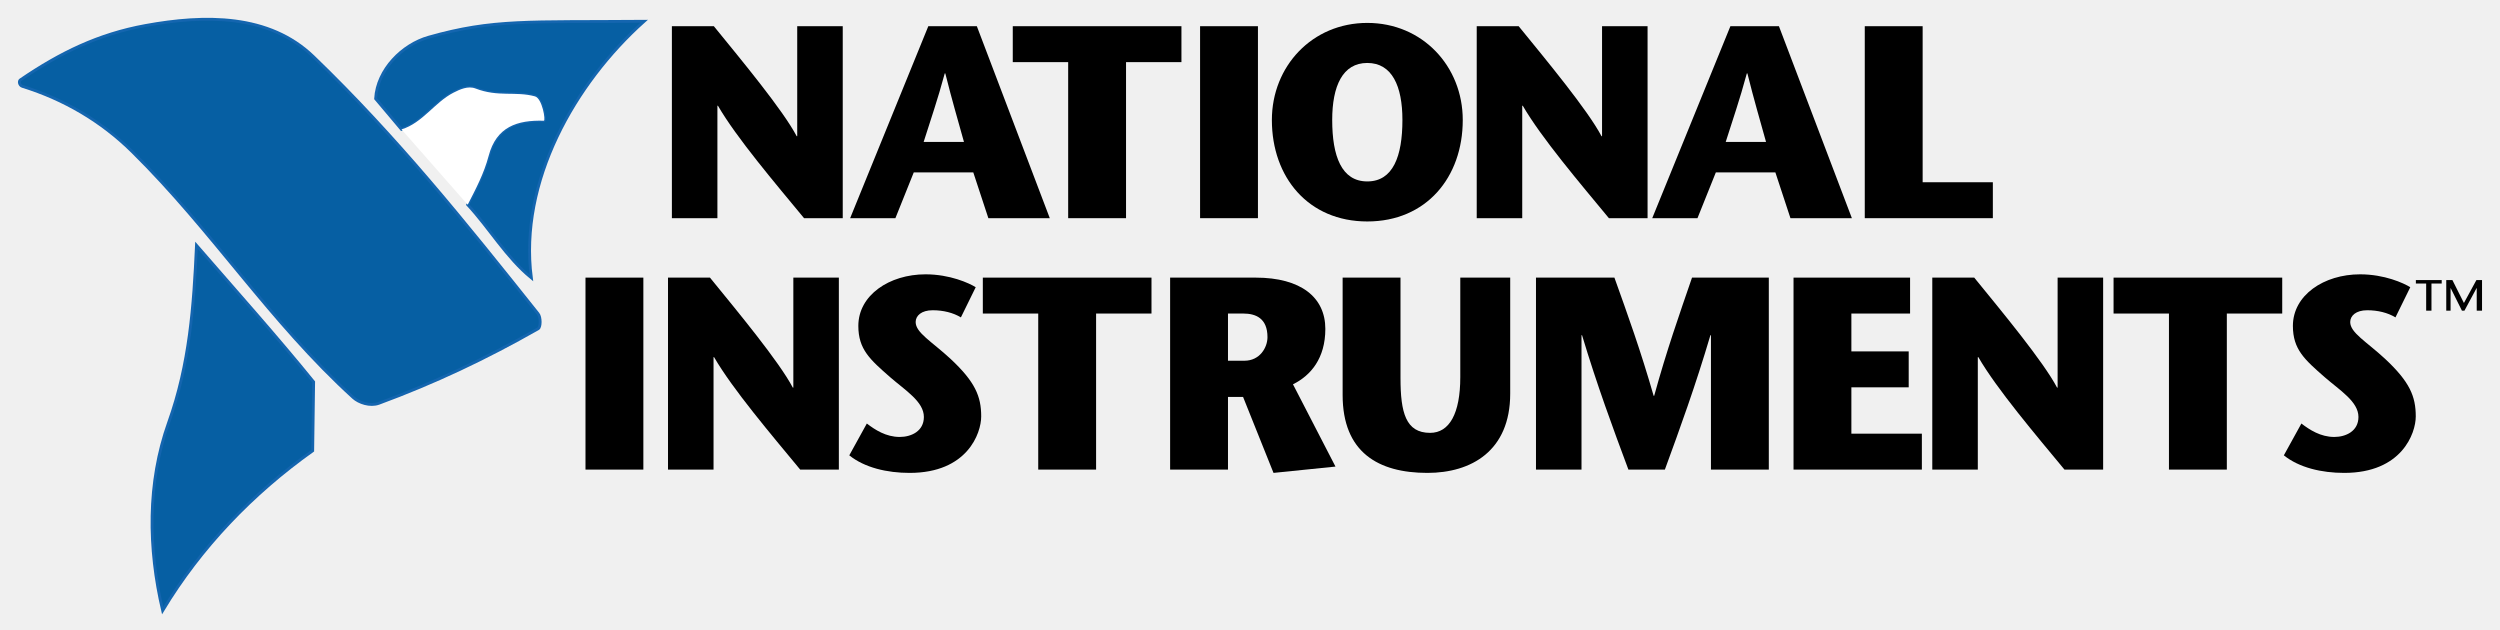
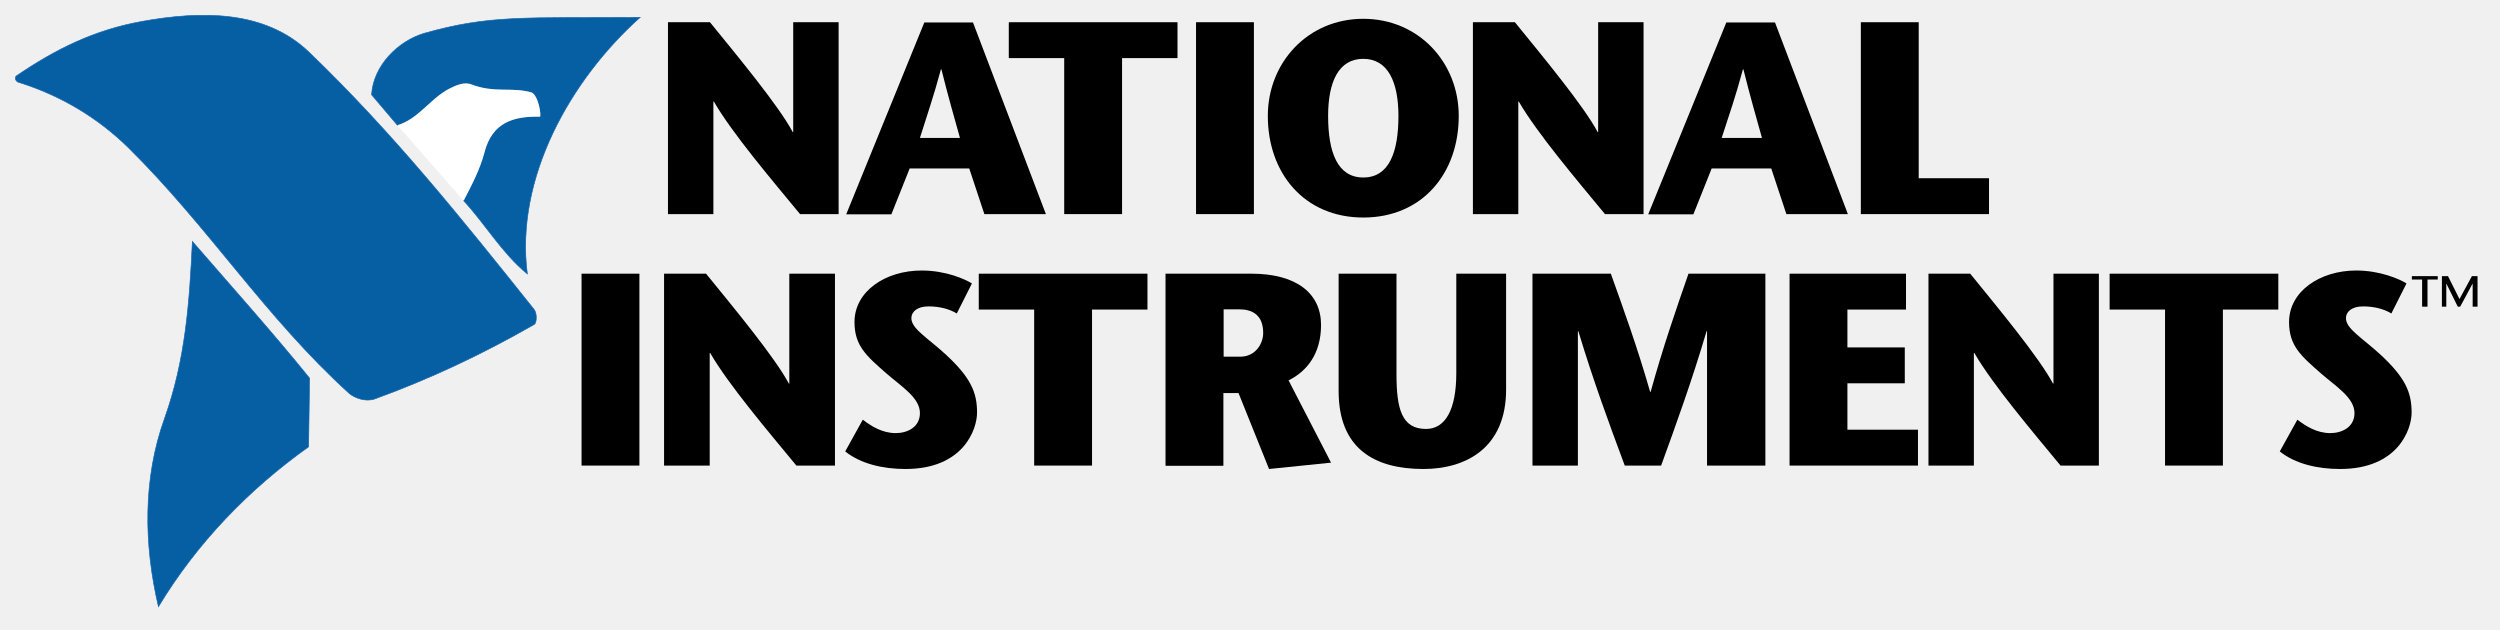
- <svg xmlns="http://www.w3.org/2000/svg" version="1.0" width="1024" height="258" viewBox="-1.645 -1.645 230.732 58.14" id="svg4568">
-   <defs id="defs4570" />
-   <path d="M 76.13,18.494 L 72.56,18.494 C 69.903,15.279 66.308,11.051 64.611,8.115 L 64.561,8.115 L 64.561,18.494 L 60.359,18.494 L 60.359,0.774 L 64.233,0.774 C 66.789,3.912 70.611,8.52 71.878,10.925 L 71.928,10.925 L 71.928,0.774 L 76.13,0.774 L 76.13,18.494" id="path2454" style="fill:#000000;fill-opacity:1;fill-rule:nonzero;stroke:none" />
-   <path d="M 88.508,0.774 L 95.241,18.494 L 89.571,18.494 L 88.179,14.266 L 82.686,14.266 L 80.99,18.494 L 76.813,18.494 L 84.028,0.774 L 88.508,0.774 z M 87.319,11.456 C 86.736,9.355 86.23,7.659 85.596,5.127 L 85.546,5.127 C 84.863,7.659 84.255,9.355 83.598,11.456 L 87.319,11.456" id="path2456" style="fill:#000000;fill-opacity:1;fill-rule:nonzero;stroke:none" />
-   <path d="M 96.938,18.494 L 96.938,4.09 L 91.824,4.09 L 91.824,0.774 L 107.393,0.774 L 107.393,4.09 L 102.279,4.09 L 102.279,18.494 L 96.938,18.494" id="path2458" style="fill:#000000;fill-opacity:1;fill-rule:nonzero;stroke:none" />
-   <path d="M 109.113,18.494 L 109.113,0.774 L 114.454,0.774 L 114.454,18.494 L 109.113,18.494 z" id="path2460" style="fill:#000000;fill-opacity:1;fill-rule:nonzero;stroke:none" />
-   <path d="M 115.74,9.431 C 115.74,4.47 119.461,0.47 124.549,0.47 C 129.638,0.47 133.359,4.47 133.359,9.431 C 133.359,14.721 129.993,18.797 124.549,18.797 C 119.106,18.797 115.74,14.721 115.74,9.431 z M 127.79,9.431 C 127.79,6.292 126.828,4.166 124.549,4.166 C 122.271,4.166 121.309,6.292 121.309,9.431 C 121.309,12.772 122.17,15.101 124.549,15.101 C 126.929,15.101 127.79,12.772 127.79,9.431" id="path2462" style="fill:#000000;fill-opacity:1;fill-rule:nonzero;stroke:none" />
-   <path d="M 150.418,18.494 L 146.849,18.494 C 144.19,15.279 140.596,11.051 138.9,8.115 L 138.849,8.115 L 138.849,18.494 L 134.648,18.494 L 134.648,0.774 L 138.52,0.774 C 141.076,3.912 144.899,8.52 146.165,10.925 L 146.216,10.925 L 146.216,0.774 L 150.418,0.774 L 150.418,18.494" id="path2464" style="fill:#000000;fill-opacity:1;fill-rule:nonzero;stroke:none" />
-   <path d="M 162.543,0.774 L 169.276,18.494 L 163.606,18.494 L 162.214,14.266 L 156.72,14.266 L 155.024,18.494 L 150.848,18.494 L 158.063,0.774 L 162.543,0.774 z M 161.353,11.456 C 160.771,9.355 160.264,7.659 159.631,5.127 L 159.581,5.127 C 158.898,7.659 158.29,9.355 157.631,11.456 L 161.353,11.456" id="path2466" style="fill:#000000;fill-opacity:1;fill-rule:nonzero;stroke:none" />
-   <path d="M 170.466,0.774 L 175.808,0.774 L 175.808,15.177 L 182.288,15.177 L 182.288,18.494 L 170.466,18.494 L 170.466,0.774" id="path2468" style="fill:#000000;fill-opacity:1;fill-rule:nonzero;stroke:none" />
-   <path d="M 52.385,41.7 L 52.385,23.98 L 57.726,23.98 L 57.726,41.7 L 52.385,41.7 z" id="path2470" style="fill:#000000;fill-opacity:1;fill-rule:nonzero;stroke:none" />
-   <path d="M 75.771,41.7 L 72.203,41.7 C 69.545,38.485 65.95,34.257 64.254,31.321 L 64.204,31.321 L 64.204,41.7 L 60.001,41.7 L 60.001,23.98 L 63.874,23.98 C 66.431,27.12 70.254,31.726 71.519,34.131 L 71.57,34.131 L 71.57,23.98 L 75.771,23.98 L 75.771,41.7" id="path2472" style="fill:#000000;fill-opacity:1;fill-rule:nonzero;stroke:none" />
-   <path d="M 87.036,27.651 C 86.328,27.221 85.416,26.992 84.429,26.992 C 83.391,26.992 82.86,27.499 82.86,28.081 C 82.86,29.069 84.353,29.879 86.075,31.474 C 88.353,33.6 88.91,34.941 88.91,36.79 C 88.91,38.359 87.619,42.005 82.303,42.005 C 80.226,42.005 78.151,41.524 76.734,40.384 L 78.354,37.447 C 79.113,38.03 80.125,38.687 81.391,38.687 C 82.454,38.687 83.619,38.156 83.619,36.84 C 83.619,35.422 81.898,34.385 80.505,33.17 C 78.658,31.55 77.569,30.612 77.569,28.436 C 77.569,25.6 80.429,23.676 83.771,23.676 C 86.024,23.676 87.796,24.486 88.404,24.866 L 87.036,27.651" id="path2474" style="fill:#000000;fill-opacity:1;fill-rule:nonzero;stroke:none" />
-   <path d="M 94.174,41.7 L 94.174,27.296 L 89.06,27.296 L 89.06,23.98 L 104.628,23.98 L 104.628,27.296 L 99.515,27.296 L 99.515,41.7 L 94.174,41.7" id="path2476" style="fill:#000000;fill-opacity:1;fill-rule:nonzero;stroke:none" />
-   <path d="M 106.348,23.98 L 114.245,23.98 C 118.423,23.98 120.675,25.804 120.675,28.715 C 120.675,31.422 119.334,33.017 117.688,33.827 L 121.611,41.422 L 115.891,42.005 L 113.081,34.992 L 111.689,34.992 L 111.689,41.7 L 106.348,41.7 L 106.348,23.98 z M 111.689,31.651 L 113.208,31.651 C 114.625,31.651 115.334,30.436 115.334,29.474 C 115.334,27.727 114.245,27.296 113.106,27.296 L 111.689,27.296 L 111.689,31.651" id="path2478" style="fill:#000000;fill-opacity:1;fill-rule:nonzero;stroke:none" />
-   <path d="M 127.613,23.98 L 127.613,33.246 C 127.613,36.435 128.094,38.309 130.346,38.309 C 132.119,38.309 133.131,36.536 133.131,33.17 L 133.131,23.98 L 137.739,23.98 L 137.739,34.689 C 137.739,39.979 134.144,42.005 130.094,42.005 C 125.563,42.005 122.271,40.106 122.271,34.815 L 122.271,23.98 L 127.613,23.98" id="path2480" style="fill:#000000;fill-opacity:1;fill-rule:nonzero;stroke:none" />
-   <path d="M 161.609,41.7 L 156.268,41.7 L 156.268,29.296 L 156.218,29.296 C 154.85,33.929 153.433,37.827 152.015,41.7 L 148.649,41.7 C 147.205,37.827 145.763,33.929 144.37,29.296 L 144.32,29.296 L 144.32,41.7 L 140.118,41.7 L 140.118,23.98 L 147.358,23.98 C 148.573,27.372 149.788,30.74 150.978,34.891 L 151.028,34.891 C 152.166,30.74 153.356,27.372 154.521,23.98 L 161.609,23.98 L 161.609,41.7" id="path2482" style="fill:#000000;fill-opacity:1;fill-rule:nonzero;stroke:none" />
-   <path d="M 174.648,27.296 L 169.23,27.296 L 169.23,30.79 L 174.521,30.79 L 174.521,34.106 L 169.23,34.106 L 169.23,38.384 L 175.736,38.384 L 175.736,41.7 L 163.89,41.7 L 163.89,23.98 L 174.648,23.98 L 174.648,27.296" id="path2484" style="fill:#000000;fill-opacity:1;fill-rule:nonzero;stroke:none" />
-   <path d="M 192.468,41.7 L 188.899,41.7 C 186.24,38.485 182.646,34.257 180.95,31.321 L 180.9,31.321 L 180.9,41.7 L 176.698,41.7 L 176.698,23.98 L 180.57,23.98 C 183.128,27.12 186.949,31.726 188.215,34.131 L 188.266,34.131 L 188.266,23.98 L 192.468,23.98 L 192.468,41.7" id="path2486" style="fill:#000000;fill-opacity:1;fill-rule:nonzero;stroke:none" />
-   <path d="M 198.543,41.7 L 198.543,27.296 L 193.43,27.296 L 193.43,23.98 L 208.998,23.98 L 208.998,27.296 L 203.885,27.296 L 203.885,41.7 L 198.543,41.7" id="path2488" style="fill:#000000;fill-opacity:1;fill-rule:nonzero;stroke:none" />
-   <path d="M 219.45,27.651 C 218.743,27.221 217.831,26.992 216.844,26.992 C 215.805,26.992 215.274,27.499 215.274,28.081 C 215.274,29.069 216.768,29.879 218.489,31.474 C 220.768,33.6 221.324,34.941 221.324,36.79 C 221.324,38.359 220.033,42.005 214.718,42.005 C 212.641,42.005 210.565,41.524 209.148,40.384 L 210.768,37.447 C 211.528,38.03 212.54,38.687 213.805,38.687 C 214.869,38.687 216.034,38.156 216.034,36.84 C 216.034,35.422 214.313,34.385 212.92,33.17 C 211.071,31.55 209.983,30.612 209.983,28.436 C 209.983,25.6 212.844,23.676 216.185,23.676 C 218.439,23.676 220.21,24.486 220.818,24.866 L 219.45,27.651" id="path2490" style="fill:#000000;fill-opacity:1;fill-rule:nonzero;stroke:none" />
-   <path d="M 222.285,27.03 L 222.285,24.525 L 221.334,24.525 L 221.334,24.204 L 223.719,24.204 L 223.719,24.525 L 222.774,24.525 L 222.774,27.03 L 222.285,27.03 z M 227.441,27.03 L 226.951,27.03 L 226.951,24.945 L 226.938,24.945 L 225.818,27.03 L 225.586,27.03 L 224.545,24.945 L 224.551,24.945 L 224.538,24.945 L 224.538,27.03 L 224.139,27.03 L 224.139,24.204 L 224.705,24.204 L 225.769,26.322 L 226.923,24.204 L 227.441,24.204 L 227.441,27.03" id="path2492" style="fill:#000000;fill-opacity:1;fill-rule:nonzero;stroke:none" />
-   <path d="M 33.011,7.462 C 33.166,4.762 35.496,2.474 37.893,1.792 C 43.874,0.095 47.074,0.406 57.798,0.319 C 51.37,6.072 46.238,15.137 47.388,24.006 C 45.076,22.117 43.519,19.412 41.513,17.251 C 42.255,15.804 43.015,14.379 43.448,12.741 C 44.156,10.057 46.091,9.424 48.541,9.499 C 48.726,9.504 48.398,7.432 47.719,7.249 C 45.894,6.755 44.346,7.342 42.226,6.521 C 41.543,6.256 40.774,6.615 40.201,6.907 C 38.461,7.796 37.36,9.696 35.403,10.299 L 33.011,7.462 z" id="path2494" style="fill:#065fa3;fill-opacity:1;fill-rule:nonzero;stroke:#1465af;stroke-width:0.262;stroke-linecap:butt;stroke-linejoin:miter;stroke-miterlimit:4;stroke-dasharray:none;stroke-opacity:1" />
-   <path d="M 0.224,5.727 C 3.886,3.227 7.429,1.502 11.773,0.709 C 17.246,-0.291 23.174,-0.365 27.264,3.576 C 34.983,11.011 41.235,18.815 48.008,27.312 C 48.275,27.647 48.253,28.561 48.019,28.695 C 43.209,31.435 38.444,33.689 33.314,35.579 C 32.498,35.88 31.469,35.521 30.959,35.059 C 23.239,28.044 17.95,19.646 10.541,12.346 C 7.685,9.531 4.253,7.521 0.419,6.33 C 0.113,6.235 0.056,5.841 0.224,5.727 z" id="path2496" style="fill:#065fa3;fill-opacity:1;fill-rule:nonzero;stroke:#1465af;stroke-width:0.262;stroke-linecap:butt;stroke-linejoin:miter;stroke-miterlimit:4;stroke-dasharray:none;stroke-opacity:1" />
-   <path d="M 27.206,39.959 C 21.635,43.925 16.88,48.866 13.355,54.717 C 12.009,48.979 11.919,42.92 13.911,37.346 C 15.85,31.922 16.22,26.651 16.478,20.997 C 19.999,25.055 23.999,29.537 27.293,33.606 L 27.206,39.959 z" id="path2498" style="fill:#065fa3;fill-opacity:1;fill-rule:nonzero;stroke:#1465af;stroke-width:0.262;stroke-linecap:butt;stroke-linejoin:miter;stroke-miterlimit:4;stroke-dasharray:none;stroke-opacity:1" />
-   <path d="M 41.513,17.251 C 42.255,15.804 43.015,14.379 43.448,12.741 C 44.156,10.057 46.091,9.424 48.541,9.499 C 48.726,9.504 48.398,7.432 47.719,7.249 C 45.894,6.755 44.346,7.342 42.226,6.521 C 41.543,6.256 40.774,6.615 40.201,6.907 C 38.461,7.796 37.36,9.696 35.403,10.299 L 41.513,17.251" id="path2500" style="fill:#ffffff;fill-opacity:1;fill-rule:nonzero;stroke:none" />
+ <svg xmlns="http://www.w3.org/2000/svg" version="1.1" id="svg4568" x="0px" y="0px" viewBox="0 0 1024 258" style="enable-background:new 0 0 1024 258;" xml:space="preserve">
+   <style type="text/css">
+ 	.st0{fill:#065FA3;stroke:#1465AF;stroke-width:0.263;}
+ 	.st1{fill:#FFFFFF;}
+ </style>
+   <path id="path2454" d="M343.5,87.7h-15.8c-11.8-14.3-27.7-33-35.3-46.1h-0.2v46.1h-18.6V9.1h17.2c11.3,13.9,28.3,34.4,33.9,45h0.2  v-45h18.6V87.7" />
+   <path id="path2456" d="M398.5,9.1l29.9,78.6h-25.2L397,69h-24.4l-7.5,18.8h-18.5l32-78.6H398.5z M393.2,56.5  c-2.6-9.3-4.8-16.9-7.6-28.1h-0.2c-3,11.2-5.7,18.8-8.6,28.1H393.2" />
+   <path id="path2458" d="M435.9,87.7V23.8h-22.7V9.1h69.1v14.7h-22.7v63.9H435.9" />
+   <path id="path2460" d="M489.9,87.7V9.1h23.7v78.6H489.9z" />
+   <path id="path2462" d="M519.3,47.5c0-22,16.5-39.8,39.1-39.8c22.6,0,39.1,17.8,39.1,39.8c0,23.5-14.9,41.6-39.1,41.6  C534.3,89.1,519.3,71,519.3,47.5z M572.8,47.5c0-13.9-4.3-23.4-14.4-23.4c-10.1,0-14.4,9.4-14.4,23.4c0,14.8,3.8,25.2,14.4,25.2  C569,72.7,572.8,62.3,572.8,47.5" />
+   <path id="path2464" d="M673.2,87.7h-15.8c-11.8-14.3-27.7-33-35.3-46.1h-0.2v46.1h-18.6V9.1h17.2c11.3,13.9,28.3,34.4,33.9,45h0.2  v-45h18.6V87.7" />
+   <path id="path2466" d="M727,9.1l29.9,78.6h-25.2L725.5,69h-24.4l-7.5,18.8h-18.5l32-78.6H727z M721.7,56.5  c-2.6-9.3-4.8-16.9-7.6-28.1h-0.2c-3,11.2-5.7,18.8-8.7,28.1H721.7" />
+   <path id="path2468" d="M762.2,9.1h23.7V73h28.8v14.7h-52.5V9.1" />
+   <path id="path2470" d="M238.2,190.7v-78.6h23.7v78.6H238.2z" />
+   <path id="path2472" d="M342,190.7h-15.8c-11.8-14.3-27.7-33-35.3-46.1h-0.2v46.1H272v-78.6h17.2c11.3,13.9,28.3,34.4,33.9,45h0.2  v-45H342V190.7" />
+   <path id="path2474" d="M391.9,128.4c-3.1-1.9-7.2-2.9-11.6-2.9c-4.6,0-7,2.2-7,4.8c0,4.4,6.6,8,14.3,15.1  c10.1,9.4,12.6,15.4,12.6,23.6c0,7-5.7,23.1-29.3,23.1c-9.2,0-18.4-2.1-24.7-7.2l7.2-13c3.4,2.6,7.9,5.5,13.5,5.5  c4.7,0,9.9-2.4,9.9-8.2c0-6.3-7.6-10.9-13.8-16.3c-8.2-7.2-13-11.3-13-21c0-12.6,12.7-21.1,27.5-21.1c10,0,17.9,3.6,20.6,5.3  L391.9,128.4" />
+   <path id="path2476" d="M423.6,190.7v-63.9h-22.7v-14.7H470v14.7h-22.7v63.9H423.6" />
+   <path id="path2478" d="M477.6,112.1h35c18.5,0,28.5,8.1,28.5,21c0,12-6,19.1-13.3,22.7l17.4,33.7l-25.4,2.6l-12.5-31.1h-6.2v29.8  h-23.7V112.1z M501.3,146.1h6.7c6.3,0,9.4-5.4,9.4-9.7c0-7.7-4.8-9.7-9.9-9.7h-6.3V146.1" />
+   <path id="path2480" d="M572,112.1v41.1c0,14.2,2.1,22.5,12.1,22.5c7.9,0,12.4-7.9,12.4-22.8v-40.8h20.4v47.5  c0,23.5-16,32.5-33.9,32.5c-20.1,0-34.7-8.4-34.7-31.9v-48.1H572" />
+   <path id="path2482" d="M722.9,190.7h-23.7v-55h-0.2c-6.1,20.6-12.4,37.9-18.6,55h-14.9c-6.4-17.2-12.8-34.5-19-55h-0.2v55h-18.6  v-78.6h32.1c5.4,15.1,10.8,30,16.1,48.4h0.2c5.1-18.4,10.3-33.4,15.5-48.4h31.5V190.7" />
+   <path id="path2484" d="M780.7,126.8h-24v15.5h23.5V157h-23.5v19h28.9v14.7H733v-78.6h47.7V126.8" />
+   <path id="path2486" d="M859.8,190.7H844c-11.8-14.3-27.7-33-35.3-46.1h-0.2v46.1h-18.6v-78.6H807c11.3,13.9,28.3,34.4,33.9,45h0.2  v-45h18.6V190.7" />
+   <path id="path2488" d="M886.8,190.7v-63.9h-22.7v-14.7h69.1v14.7h-22.7v63.9H886.8" />
+   <path id="path2490" d="M979.5,128.4c-3.1-1.9-7.2-2.9-11.6-2.9c-4.6,0-7,2.2-7,4.8c0,4.4,6.6,8,14.3,15.1  c10.1,9.4,12.6,15.4,12.6,23.6c0,7-5.7,23.1-29.3,23.1c-9.2,0-18.4-2.1-24.7-7.2l7.2-13c3.4,2.6,7.9,5.5,13.5,5.5  c4.7,0,9.9-2.4,9.9-8.2c0-6.3-7.6-10.9-13.8-16.3c-8.2-7.2-13-11.3-13-21c0-12.6,12.7-21.1,27.5-21.1c10,0,17.9,3.6,20.6,5.3  L979.5,128.4" />
+   <path id="path2492" d="M992.1,125.6v-11.1h-4.2v-1.4h10.6v1.4h-4.2v11.1H992.1z M1015,125.6h-2.2v-9.3h-0.1l-5,9.3h-1l-4.6-9.3h0  h-0.1v9.3h-1.8v-12.5h2.5l4.7,9.4l5.1-9.4h2.3V125.6" />
+   <path id="path2494" class="st0" d="M152.2,38.8c0.7-12,11-22.1,21.7-25.2c26.5-7.5,40.7-6.2,88.3-6.5  c-28.5,25.5-51.3,65.8-46.2,105.1c-10.3-8.4-17.2-20.4-26.1-30c3.3-6.4,6.7-12.7,8.6-20c3.1-11.9,11.7-14.7,22.6-14.4  c0.8,0-0.6-9.2-3.6-10c-8.1-2.2-15,0.4-24.4-3.2c-3-1.2-6.4,0.4-9,1.7c-7.7,3.9-12.6,12.4-21.3,15L152.2,38.8z" />
+   <path id="path2496" class="st0" d="M6.7,31.1C23,20,38.7,12.3,58,8.8c24.3-4.4,50.6-4.8,68.7,12.7c34.3,33,62,67.6,92.1,105.3  c1.2,1.5,1.1,5.5,0,6.1c-21.3,12.2-42.5,22.2-65.3,30.5c-3.6,1.3-8.2-0.3-10.5-2.3c-34.3-31.1-57.7-68.4-90.6-100.8  C39.8,48,24.6,39,7.6,33.7C6.2,33.3,6,31.6,6.7,31.1z" />
+   <path id="path2498" class="st0" d="M126.4,183c-24.7,17.6-45.8,39.5-61.5,65.5c-6-25.5-6.4-52.4,2.5-77.1  c8.6-24.1,10.2-47.5,11.4-72.5c15.6,18,33.4,37.9,48,56L126.4,183z" />
+   <path id="path2500" class="st1" d="M189.9,82.2c3.3-6.4,6.7-12.7,8.6-20c3.1-11.9,11.7-14.7,22.6-14.4c0.8,0-0.6-9.2-3.6-10  c-8.1-2.2-15,0.4-24.4-3.2c-3-1.2-6.4,0.4-9,1.7c-7.7,3.9-12.6,12.4-21.3,15L189.9,82.2" />
</svg>
